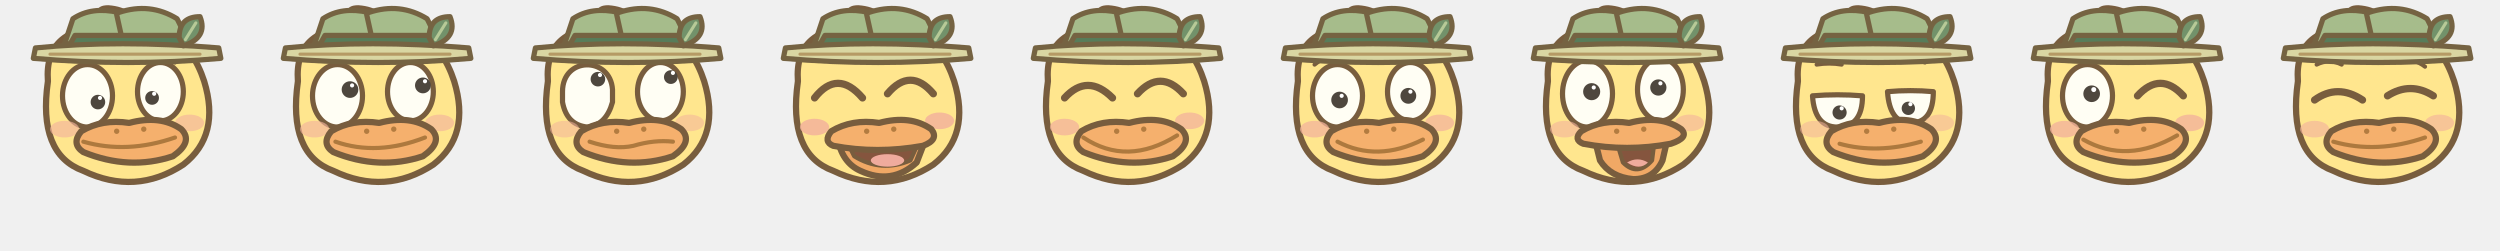
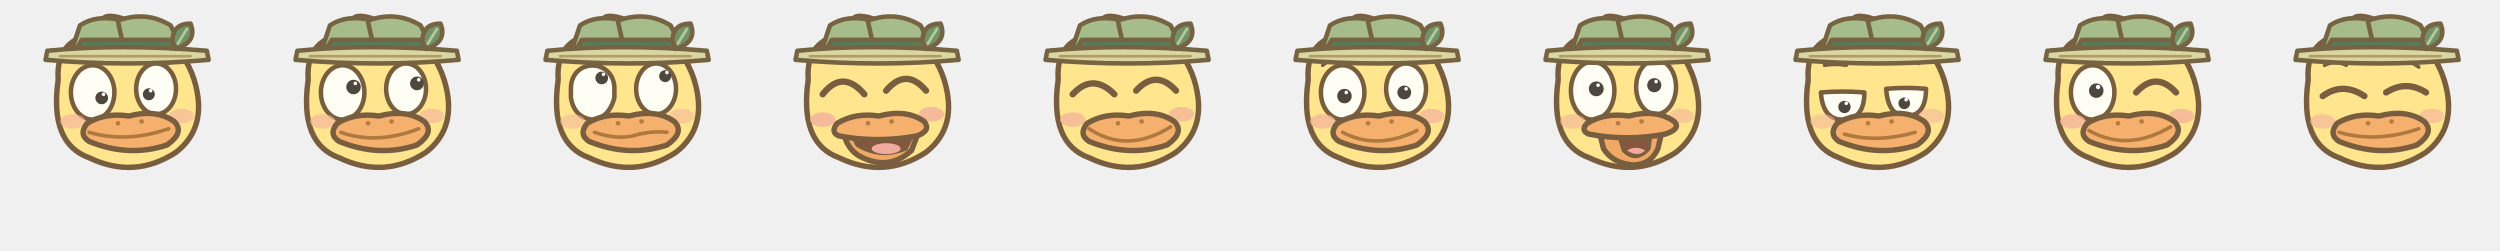
<svg xmlns="http://www.w3.org/2000/svg" width="1200" height="120" viewBox="0 0 1200 120">
  <g stroke="#785D3E" stroke-width="3" stroke-linecap="round" stroke-linejoin="round">
    <g id="pip-face-neutral" transform="translate(0 0)">
-       <path d="M23 39Q21 12 54 13Q88 8 98 39Q106 65 88 79Q65 94 40 82Q18 74 23 39Z" fill="#FFE68E" />
-       <path d="M54 14Q43 4 52 4Q65 5 64 15M61 12Q69 4 72 9" fill="#FFE68E" />
-       <path d="M32 29Q38 26 44 29M72 27Q79 26 84 30" fill="none" stroke-width="2" />
-       <ellipse cx="42" cy="46" rx="12" ry="15" fill="#FFFEF4" stroke-width="2.5" />
-       <ellipse cx="77" cy="44" rx="11" ry="14" fill="#FFFEF4" stroke-width="2.5" />
-       <g fill="#4E473E" stroke="none">
-         <circle cx="47" cy="49" r="3.5" />
-         <circle cx="73" cy="47" r="3.3" />
-       </g>
-       <g fill="#FFF" stroke="none">
-         <circle cx="48" cy="47" r="1" />
-         <circle cx="74" cy="45" r="1" />
-       </g>
-       <g fill="#F3B39B" opacity=".65" stroke="none">
-         <ellipse cx="31" cy="62" rx="7" ry="4" />
-         <ellipse cx="91" cy="59" rx="7" ry="4" />
-       </g>
-       <path d="M39 63Q49 57 62 59Q77 55 87 62Q93 68 83 75Q62 82 40 73Q34 69 39 63Z" fill="#F5B06D" />
-       <path d="M40 68Q61 74 84 66" fill="none" stroke="#AD793E" stroke-width="2" />
-       <g fill="#B37C40" stroke="none">
-         <circle cx="56" cy="63" r="1.3" />
-         <circle cx="69" cy="62" r="1.3" />
-       </g>
-       <g stroke="#756342" stroke-width="2.5" stroke-linejoin="round" stroke-linecap="round">
-         <path d="M31 21L35 9Q44 3 57 6Q72 1 85 9L92 23Z" fill="#A6BC8B" />
-         <path d="M56 7L58 16M36 17H89L91 24H32Z" fill="#577C59" />
-         <path d="M17 23Q57 19 105 23L106 28Q62 32 16 28Z" fill="#D9D6A2" />
-         <path d="M24 26H96" fill="none" stroke="#B59A65" stroke-width="1.5" />
-         <path d="M86 18Q86 8 96 8Q100 18 88 22Z" fill="#72926A" />
-         <path d="M89 19L94 11" stroke="#B6C997" stroke-width="1.5" />
+       <g transform="translate(61 67) scale(0.87) translate(-61 -72)" data-growth-part="head">
+         <path d="M23 39Q21 12 54 13Q88 8 98 39Q106 65 88 79Q65 94 40 82Q18 74 23 39Z" fill="#FFE68E" />
+         <path d="M54 14Q43 4 52 4Q65 5 64 15M61 12Q69 4 72 9" fill="#FFE68E" />
+         <path d="M32 29Q38 26 44 29M72 27Q79 26 84 30" fill="none" stroke-width="2" />
+         <ellipse cx="42" cy="46" rx="12" ry="15" fill="#FFFEF4" stroke-width="2.5" />
+         <ellipse cx="77" cy="44" rx="11" ry="14" fill="#FFFEF4" stroke-width="2.5" />
+         <g fill="#4E473E" stroke="none">
+           <circle cx="47" cy="49" r="3.5" />
+           <circle cx="73" cy="47" r="3.3" />
+         </g>
+         <g fill="#FFF" stroke="none">
+           <circle cx="48" cy="47" r="1" />
+           <circle cx="74" cy="45" r="1" />
+         </g>
+         <g fill="#F3B39B" opacity=".65" stroke="none">
+           <ellipse cx="31" cy="62" rx="7" ry="4" />
+           <ellipse cx="91" cy="59" rx="7" ry="4" />
+         </g>
+         <path d="M39 63Q49 57 62 59Q77 55 87 62Q93 68 83 75Q62 82 40 73Q34 69 39 63Z" fill="#F5B06D" />
+         <path d="M40 68Q61 74 84 66" fill="none" stroke="#AD793E" stroke-width="2" />
+         <g fill="#B37C40" stroke="none">
+           <circle cx="56" cy="63" r="1.3" />
+           <circle cx="69" cy="62" r="1.3" />
+         </g>
+         <g stroke="#756342" stroke-width="2.5" stroke-linejoin="round" stroke-linecap="round">
+           <path d="M31 21L35 9Q44 3 57 6Q72 1 85 9L92 23Z" fill="#A6BC8B" />
+           <path d="M56 7L58 16M36 17H89L91 24H32Z" fill="#577C59" />
+           <path d="M17 23Q57 19 105 23L106 28Q62 32 16 28Z" fill="#D9D6A2" />
+           <path d="M24 26H96" fill="none" stroke="#B59A65" stroke-width="1.5" />
+           <path d="M86 18Q86 8 96 8Q100 18 88 22Z" fill="#72926A" />
+           <path d="M89 19L94 11" stroke="#B6C997" stroke-width="1.5" />
+         </g>
      </g>
    </g>
    <g id="pip-face-listening" transform="translate(120 0)">
-       <path d="M23 39Q21 12 54 13Q88 8 98 39Q106 65 88 79Q65 94 40 82Q18 74 23 39Z" fill="#FFE68E" />
-       <path d="M54 14Q43 4 52 4Q65 5 64 15M61 12Q69 4 72 9" fill="#FFE68E" />
-       <path d="M31 28Q38 23 45 27M71 26Q78 21 86 26" fill="none" stroke-width="2" />
-       <ellipse cx="42" cy="46" rx="12" ry="15" fill="#FFFEF4" stroke-width="2.5" />
-       <ellipse cx="77" cy="44" rx="11" ry="14" fill="#FFFEF4" stroke-width="2.5" />
-       <g fill="#4E473E" stroke="none">
-         <circle cx="48" cy="43" r="4" />
-         <circle cx="83" cy="41" r="3.8" />
-       </g>
-       <g fill="#FFF" stroke="none">
-         <circle cx="49" cy="41" r="1" />
-         <circle cx="84" cy="39" r="1" />
-       </g>
-       <g fill="#F3B39B" opacity=".65" stroke="none">
-         <ellipse cx="31" cy="62" rx="7" ry="4" />
-         <ellipse cx="91" cy="59" rx="7" ry="4" />
-       </g>
-       <path d="M39 63Q49 57 62 59Q77 55 87 62Q93 68 83 75Q62 82 40 73Q34 69 39 63Z" fill="#F5B06D" />
-       <path d="M41 68Q61 75 84 66" fill="none" stroke="#AD793E" stroke-width="2" />
-       <g fill="#B37C40" stroke="none">
-         <circle cx="56" cy="63" r="1.3" />
-         <circle cx="69" cy="62" r="1.3" />
-       </g>
-       <g stroke="#756342" stroke-width="2.5" stroke-linejoin="round" stroke-linecap="round">
-         <path d="M31 21L35 9Q44 3 57 6Q72 1 85 9L92 23Z" fill="#A6BC8B" />
-         <path d="M56 7L58 16M36 17H89L91 24H32Z" fill="#577C59" />
-         <path d="M17 23Q57 19 105 23L106 28Q62 32 16 28Z" fill="#D9D6A2" />
-         <path d="M24 26H96" fill="none" stroke="#B59A65" stroke-width="1.5" />
-         <path d="M86 18Q86 8 96 8Q100 18 88 22Z" fill="#72926A" />
-         <path d="M89 19L94 11" stroke="#B6C997" stroke-width="1.5" />
+       <g transform="translate(61 67) scale(0.87) translate(-61 -72)" data-growth-part="head">
+         <path d="M23 39Q21 12 54 13Q88 8 98 39Q106 65 88 79Q65 94 40 82Q18 74 23 39Z" fill="#FFE68E" />
+         <path d="M54 14Q43 4 52 4Q65 5 64 15M61 12Q69 4 72 9" fill="#FFE68E" />
+         <path d="M31 28Q38 23 45 27M71 26Q78 21 86 26" fill="none" stroke-width="2" />
+         <ellipse cx="42" cy="46" rx="12" ry="15" fill="#FFFEF4" stroke-width="2.5" />
+         <ellipse cx="77" cy="44" rx="11" ry="14" fill="#FFFEF4" stroke-width="2.5" />
+         <g fill="#4E473E" stroke="none">
+           <circle cx="48" cy="43" r="4" />
+           <circle cx="83" cy="41" r="3.8" />
+         </g>
+         <g fill="#FFF" stroke="none">
+           <circle cx="49" cy="41" r="1" />
+           <circle cx="84" cy="39" r="1" />
+         </g>
+         <g fill="#F3B39B" opacity=".65" stroke="none">
+           <ellipse cx="31" cy="62" rx="7" ry="4" />
+           <ellipse cx="91" cy="59" rx="7" ry="4" />
+         </g>
+         <path d="M39 63Q49 57 62 59Q77 55 87 62Q93 68 83 75Q62 82 40 73Q34 69 39 63Z" fill="#F5B06D" />
+         <path d="M41 68Q61 75 84 66" fill="none" stroke="#AD793E" stroke-width="2" />
+         <g fill="#B37C40" stroke="none">
+           <circle cx="56" cy="63" r="1.3" />
+           <circle cx="69" cy="62" r="1.3" />
+         </g>
+         <g stroke="#756342" stroke-width="2.5" stroke-linejoin="round" stroke-linecap="round">
+           <path d="M31 21L35 9Q44 3 57 6Q72 1 85 9L92 23Z" fill="#A6BC8B" />
+           <path d="M56 7L58 16M36 17H89L91 24H32Z" fill="#577C59" />
+           <path d="M17 23Q57 19 105 23L106 28Q62 32 16 28Z" fill="#D9D6A2" />
+           <path d="M24 26H96" fill="none" stroke="#B59A65" stroke-width="1.5" />
+           <path d="M86 18Q86 8 96 8Q100 18 88 22Z" fill="#72926A" />
+           <path d="M89 19L94 11" stroke="#B6C997" stroke-width="1.5" />
+         </g>
      </g>
    </g>
    <g id="pip-face-thinking" transform="translate(240 0)">
-       <path d="M23 39Q21 12 54 13Q88 8 98 39Q106 65 88 79Q65 94 40 82Q18 74 23 39Z" fill="#FFE68E" />
-       <path d="M54 14Q43 4 52 4Q65 5 64 15M61 12Q69 4 72 9" fill="#FFE68E" />
-       <path d="M31 29Q38 25 45 29M71 25Q79 19 86 24" fill="none" stroke-width="2" />
-       <path d="M30 44C30 27 53 27 54 43L54 49Q51 60 42 61Q32 60 30 49Z" fill="#FFFEF4" stroke-width="2.5" />
-       <ellipse cx="77" cy="44" rx="11" ry="14" fill="#FFFEF4" stroke-width="2.5" />
-       <g fill="#4E473E" stroke="none">
-         <circle cx="47" cy="38" r="3.5" />
-         <circle cx="82" cy="37" r="3.3" />
-       </g>
-       <g fill="#FFF" stroke="none">
-         <circle cx="48" cy="36" r="1" />
-         <circle cx="83" cy="35" r="1" />
-       </g>
-       <g fill="#F3B39B" opacity=".55" stroke="none">
-         <ellipse cx="31" cy="62" rx="7" ry="4" />
-         <ellipse cx="91" cy="59" rx="7" ry="4" />
-       </g>
-       <path d="M39 63Q49 57 62 59Q77 55 87 62Q93 68 83 75Q62 82 40 73Q34 69 39 63Z" fill="#F5B06D" />
-       <path d="M43 68Q55 72 64 70Q74 67 83 68" fill="none" stroke="#AD793E" stroke-width="2" />
-       <g fill="#B37C40" stroke="none">
-         <circle cx="56" cy="63" r="1.3" />
-         <circle cx="69" cy="62" r="1.3" />
-       </g>
-       <g stroke="#756342" stroke-width="2.5" stroke-linejoin="round" stroke-linecap="round">
-         <path d="M31 21L35 9Q44 3 57 6Q72 1 85 9L92 23Z" fill="#A6BC8B" />
-         <path d="M56 7L58 16M36 17H89L91 24H32Z" fill="#577C59" />
-         <path d="M17 23Q57 19 105 23L106 28Q62 32 16 28Z" fill="#D9D6A2" />
-         <path d="M24 26H96" fill="none" stroke="#B59A65" stroke-width="1.5" />
-         <path d="M86 18Q86 8 96 8Q100 18 88 22Z" fill="#72926A" />
-         <path d="M89 19L94 11" stroke="#B6C997" stroke-width="1.5" />
+       <g transform="translate(61 67) scale(0.87) translate(-61 -72)" data-growth-part="head">
+         <path d="M23 39Q21 12 54 13Q88 8 98 39Q106 65 88 79Q65 94 40 82Q18 74 23 39Z" fill="#FFE68E" />
+         <path d="M54 14Q43 4 52 4Q65 5 64 15M61 12Q69 4 72 9" fill="#FFE68E" />
+         <path d="M31 29Q38 25 45 29M71 25Q79 19 86 24" fill="none" stroke-width="2" />
+         <path d="M30 44C30 27 53 27 54 43L54 49Q51 60 42 61Q32 60 30 49Z" fill="#FFFEF4" stroke-width="2.5" />
+         <ellipse cx="77" cy="44" rx="11" ry="14" fill="#FFFEF4" stroke-width="2.5" />
+         <g fill="#4E473E" stroke="none">
+           <circle cx="47" cy="38" r="3.5" />
+           <circle cx="82" cy="37" r="3.3" />
+         </g>
+         <g fill="#FFF" stroke="none">
+           <circle cx="48" cy="36" r="1" />
+           <circle cx="83" cy="35" r="1" />
+         </g>
+         <g fill="#F3B39B" opacity=".55" stroke="none">
+           <ellipse cx="31" cy="62" rx="7" ry="4" />
+           <ellipse cx="91" cy="59" rx="7" ry="4" />
+         </g>
+         <path d="M39 63Q49 57 62 59Q77 55 87 62Q93 68 83 75Q62 82 40 73Q34 69 39 63Z" fill="#F5B06D" />
+         <path d="M43 68Q55 72 64 70Q74 67 83 68" fill="none" stroke="#AD793E" stroke-width="2" />
+         <g fill="#B37C40" stroke="none">
+           <circle cx="56" cy="63" r="1.3" />
+           <circle cx="69" cy="62" r="1.3" />
+         </g>
+         <g stroke="#756342" stroke-width="2.5" stroke-linejoin="round" stroke-linecap="round">
+           <path d="M31 21L35 9Q44 3 57 6Q72 1 85 9L92 23Z" fill="#A6BC8B" />
+           <path d="M56 7L58 16M36 17H89L91 24H32Z" fill="#577C59" />
+           <path d="M17 23Q57 19 105 23L106 28Q62 32 16 28Z" fill="#D9D6A2" />
+           <path d="M24 26H96" fill="none" stroke="#B59A65" stroke-width="1.5" />
+           <path d="M86 18Q86 8 96 8Q100 18 88 22Z" fill="#72926A" />
+           <path d="M89 19L94 11" stroke="#B6C997" stroke-width="1.5" />
+         </g>
      </g>
    </g>
    <g id="pip-face-delighted" transform="translate(360 0)">
-       <path d="M23 39Q21 12 54 13Q88 8 98 39Q106 65 88 79Q65 94 40 82Q18 74 23 39Z" fill="#FFE68E" />
-       <path d="M54 14Q43 4 52 4Q65 5 64 15M61 12Q69 4 72 9" fill="#FFE68E" />
-       <path d="M32 29Q38 24 44 28M72 27Q79 23 85 28" fill="none" stroke-width="2" />
-       <path d="M31 47Q42 33 54 47M66 45Q77 32 88 45" fill="none" stroke-width="3.5" />
-       <g fill="#F3B39B" opacity=".85" stroke="none">
-         <ellipse cx="31" cy="61" rx="7" ry="4" />
-         <ellipse cx="91" cy="58" rx="7" ry="4" />
-       </g>
-       <path d="M42 66Q60 63 85 65L80 78Q68 89 53 82Q44 78 42 66Z" fill="#F0A865" />
-       <path d="M46 67Q62 65 82 66L77 77Q63 83 50 75Z" fill="#85553E" stroke-width="2" />
-       <ellipse cx="66" cy="77" rx="8" ry="3" fill="#EFAB9D" stroke="none" />
-       <path d="M39 63Q49 57 62 59Q77 55 87 62Q91 67 83 70Q61 74 40 70Q35 68 39 63Z" fill="#F5B06D" />
-       <g fill="#B37C40" stroke="none">
-         <circle cx="56" cy="63" r="1.3" />
-         <circle cx="69" cy="62" r="1.3" />
-       </g>
-       <g stroke="#756342" stroke-width="2.5" stroke-linejoin="round" stroke-linecap="round">
-         <path d="M31 21L35 9Q44 3 57 6Q72 1 85 9L92 23Z" fill="#A6BC8B" />
-         <path d="M56 7L58 16M36 17H89L91 24H32Z" fill="#577C59" />
-         <path d="M17 23Q57 19 105 23L106 28Q62 32 16 28Z" fill="#D9D6A2" />
-         <path d="M24 26H96" fill="none" stroke="#B59A65" stroke-width="1.5" />
-         <path d="M86 18Q86 8 96 8Q100 18 88 22Z" fill="#72926A" />
-         <path d="M89 19L94 11" stroke="#B6C997" stroke-width="1.5" />
+       <g transform="translate(61 67) scale(0.87) translate(-61 -72)" data-growth-part="head">
+         <path d="M23 39Q21 12 54 13Q88 8 98 39Q106 65 88 79Q65 94 40 82Q18 74 23 39Z" fill="#FFE68E" />
+         <path d="M54 14Q43 4 52 4Q65 5 64 15M61 12Q69 4 72 9" fill="#FFE68E" />
+         <path d="M32 29Q38 24 44 28M72 27Q79 23 85 28" fill="none" stroke-width="2" />
+         <path d="M31 47Q42 33 54 47M66 45Q77 32 88 45" fill="none" stroke-width="3.5" />
+         <g fill="#F3B39B" opacity=".85" stroke="none">
+           <ellipse cx="31" cy="61" rx="7" ry="4" />
+           <ellipse cx="91" cy="58" rx="7" ry="4" />
+         </g>
+         <path d="M42 66Q60 63 85 65L80 78Q68 89 53 82Q44 78 42 66Z" fill="#F0A865" />
+         <path d="M46 67Q62 65 82 66L77 77Q63 83 50 75Z" fill="#85553E" stroke-width="2" />
+         <ellipse cx="66" cy="77" rx="8" ry="3" fill="#EFAB9D" stroke="none" />
+         <path d="M39 63Q49 57 62 59Q77 55 87 62Q91 67 83 70Q61 74 40 70Q35 68 39 63Z" fill="#F5B06D" />
+         <g fill="#B37C40" stroke="none">
+           <circle cx="56" cy="63" r="1.3" />
+           <circle cx="69" cy="62" r="1.3" />
+         </g>
+         <g stroke="#756342" stroke-width="2.5" stroke-linejoin="round" stroke-linecap="round">
+           <path d="M31 21L35 9Q44 3 57 6Q72 1 85 9L92 23Z" fill="#A6BC8B" />
+           <path d="M56 7L58 16M36 17H89L91 24H32Z" fill="#577C59" />
+           <path d="M17 23Q57 19 105 23L106 28Q62 32 16 28Z" fill="#D9D6A2" />
+           <path d="M24 26H96" fill="none" stroke="#B59A65" stroke-width="1.5" />
+           <path d="M86 18Q86 8 96 8Q100 18 88 22Z" fill="#72926A" />
+           <path d="M89 19L94 11" stroke="#B6C997" stroke-width="1.5" />
+         </g>
      </g>
    </g>
    <g id="pip-face-proud" transform="translate(480 0)">
-       <path d="M23 39Q21 12 54 13Q88 8 98 39Q106 65 88 79Q65 94 40 82Q18 74 23 39Z" fill="#FFE68E" />
-       <path d="M54 14Q43 4 52 4Q65 5 64 15M61 12Q69 4 72 9" fill="#FFE68E" />
-       <path d="M32 29Q38 26 44 29M72 27Q79 24 85 28" fill="none" stroke-width="2" />
-       <path d="M31 47Q42 35 54 47M66 45Q77 33 88 45" fill="none" stroke-width="3.5" />
-       <g fill="#F3B39B" opacity=".78" stroke="none">
-         <ellipse cx="31" cy="61" rx="7" ry="4" />
-         <ellipse cx="91" cy="58" rx="7" ry="4" />
-       </g>
-       <path d="M39 63Q49 57 62 59Q77 55 87 62Q93 68 83 75Q62 82 40 73Q34 69 39 63Z" fill="#F5B06D" />
-       <path d="M40 66Q61 80 85 65" fill="none" stroke="#AD793E" stroke-width="2" />
-       <g fill="#B37C40" stroke="none">
-         <circle cx="56" cy="63" r="1.3" />
-         <circle cx="69" cy="62" r="1.3" />
-       </g>
-       <g stroke="#756342" stroke-width="2.5" stroke-linejoin="round" stroke-linecap="round">
-         <path d="M31 21L35 9Q44 3 57 6Q72 1 85 9L92 23Z" fill="#A6BC8B" />
-         <path d="M56 7L58 16M36 17H89L91 24H32Z" fill="#577C59" />
-         <path d="M17 23Q57 19 105 23L106 28Q62 32 16 28Z" fill="#D9D6A2" />
-         <path d="M24 26H96" fill="none" stroke="#B59A65" stroke-width="1.5" />
-         <path d="M86 18Q86 8 96 8Q100 18 88 22Z" fill="#72926A" />
-         <path d="M89 19L94 11" stroke="#B6C997" stroke-width="1.5" />
+       <g transform="translate(61 67) scale(0.87) translate(-61 -72)" data-growth-part="head">
+         <path d="M23 39Q21 12 54 13Q88 8 98 39Q106 65 88 79Q65 94 40 82Q18 74 23 39Z" fill="#FFE68E" />
+         <path d="M54 14Q43 4 52 4Q65 5 64 15M61 12Q69 4 72 9" fill="#FFE68E" />
+         <path d="M32 29Q38 26 44 29M72 27Q79 24 85 28" fill="none" stroke-width="2" />
+         <path d="M31 47Q42 35 54 47M66 45Q77 33 88 45" fill="none" stroke-width="3.5" />
+         <g fill="#F3B39B" opacity=".78" stroke="none">
+           <ellipse cx="31" cy="61" rx="7" ry="4" />
+           <ellipse cx="91" cy="58" rx="7" ry="4" />
+         </g>
+         <path d="M39 63Q49 57 62 59Q77 55 87 62Q93 68 83 75Q62 82 40 73Q34 69 39 63Z" fill="#F5B06D" />
+         <path d="M40 66Q61 80 85 65" fill="none" stroke="#AD793E" stroke-width="2" />
+         <g fill="#B37C40" stroke="none">
+           <circle cx="56" cy="63" r="1.3" />
+           <circle cx="69" cy="62" r="1.3" />
+         </g>
+         <g stroke="#756342" stroke-width="2.5" stroke-linejoin="round" stroke-linecap="round">
+           <path d="M31 21L35 9Q44 3 57 6Q72 1 85 9L92 23Z" fill="#A6BC8B" />
+           <path d="M56 7L58 16M36 17H89L91 24H32Z" fill="#577C59" />
+           <path d="M17 23Q57 19 105 23L106 28Q62 32 16 28Z" fill="#D9D6A2" />
+           <path d="M24 26H96" fill="none" stroke="#B59A65" stroke-width="1.5" />
+           <path d="M86 18Q86 8 96 8Q100 18 88 22Z" fill="#72926A" />
+           <path d="M89 19L94 11" stroke="#B6C997" stroke-width="1.5" />
+         </g>
      </g>
    </g>
    <g id="pip-face-encourage" transform="translate(600 0)">
-       <path d="M23 39Q21 12 54 13Q88 8 98 39Q106 65 88 79Q65 94 40 82Q18 74 23 39Z" fill="#FFE68E" />
-       <path d="M54 14Q43 4 52 4Q65 5 64 15M61 12Q69 4 72 9" fill="#FFE68E" />
-       <path d="M31 31Q37 26 45 25M71 23Q79 24 85 29" fill="none" stroke-width="2" />
-       <ellipse cx="42" cy="46" rx="12" ry="15" fill="#FFFEF4" stroke-width="2.5" />
-       <ellipse cx="77" cy="44" rx="11" ry="14" fill="#FFFEF4" stroke-width="2.5" />
-       <g fill="#4E473E" stroke="none">
-         <circle cx="43" cy="48" r="4" />
-         <circle cx="76" cy="46" r="3.8" />
-       </g>
-       <g fill="#FFF" stroke="none">
-         <circle cx="44" cy="46" r="1" />
-         <circle cx="77" cy="44" r="1" />
-       </g>
-       <g fill="#F3B39B" opacity=".75" stroke="none">
-         <ellipse cx="31" cy="62" rx="7" ry="4" />
-         <ellipse cx="91" cy="59" rx="7" ry="4" />
-       </g>
-       <path d="M39 63Q49 57 62 59Q77 55 87 62Q93 68 83 75Q62 82 40 73Q34 69 39 63Z" fill="#F5B06D" />
-       <path d="M42 68Q61 78 83 67" fill="none" stroke="#AD793E" stroke-width="2" />
-       <g fill="#B37C40" stroke="none">
-         <circle cx="56" cy="63" r="1.3" />
-         <circle cx="69" cy="62" r="1.3" />
-       </g>
-       <g stroke="#756342" stroke-width="2.5" stroke-linejoin="round" stroke-linecap="round">
-         <path d="M31 21L35 9Q44 3 57 6Q72 1 85 9L92 23Z" fill="#A6BC8B" />
-         <path d="M56 7L58 16M36 17H89L91 24H32Z" fill="#577C59" />
-         <path d="M17 23Q57 19 105 23L106 28Q62 32 16 28Z" fill="#D9D6A2" />
-         <path d="M24 26H96" fill="none" stroke="#B59A65" stroke-width="1.5" />
-         <path d="M86 18Q86 8 96 8Q100 18 88 22Z" fill="#72926A" />
-         <path d="M89 19L94 11" stroke="#B6C997" stroke-width="1.5" />
+       <g transform="translate(61 67) scale(0.87) translate(-61 -72)" data-growth-part="head">
+         <path d="M23 39Q21 12 54 13Q88 8 98 39Q106 65 88 79Q65 94 40 82Q18 74 23 39Z" fill="#FFE68E" />
+         <path d="M54 14Q43 4 52 4Q65 5 64 15M61 12Q69 4 72 9" fill="#FFE68E" />
+         <path d="M31 31Q37 26 45 25M71 23Q79 24 85 29" fill="none" stroke-width="2" />
+         <ellipse cx="42" cy="46" rx="12" ry="15" fill="#FFFEF4" stroke-width="2.5" />
+         <ellipse cx="77" cy="44" rx="11" ry="14" fill="#FFFEF4" stroke-width="2.5" />
+         <g fill="#4E473E" stroke="none">
+           <circle cx="43" cy="48" r="4" />
+           <circle cx="76" cy="46" r="3.8" />
+         </g>
+         <g fill="#FFF" stroke="none">
+           <circle cx="44" cy="46" r="1" />
+           <circle cx="77" cy="44" r="1" />
+         </g>
+         <g fill="#F3B39B" opacity=".75" stroke="none">
+           <ellipse cx="31" cy="62" rx="7" ry="4" />
+           <ellipse cx="91" cy="59" rx="7" ry="4" />
+         </g>
+         <path d="M39 63Q49 57 62 59Q77 55 87 62Q93 68 83 75Q62 82 40 73Q34 69 39 63Z" fill="#F5B06D" />
+         <path d="M42 68Q61 78 83 67" fill="none" stroke="#AD793E" stroke-width="2" />
+         <g fill="#B37C40" stroke="none">
+           <circle cx="56" cy="63" r="1.3" />
+           <circle cx="69" cy="62" r="1.3" />
+         </g>
+         <g stroke="#756342" stroke-width="2.5" stroke-linejoin="round" stroke-linecap="round">
+           <path d="M31 21L35 9Q44 3 57 6Q72 1 85 9L92 23Z" fill="#A6BC8B" />
+           <path d="M56 7L58 16M36 17H89L91 24H32Z" fill="#577C59" />
+           <path d="M17 23Q57 19 105 23L106 28Q62 32 16 28Z" fill="#D9D6A2" />
+           <path d="M24 26H96" fill="none" stroke="#B59A65" stroke-width="1.5" />
+           <path d="M86 18Q86 8 96 8Q100 18 88 22Z" fill="#72926A" />
+           <path d="M89 19L94 11" stroke="#B6C997" stroke-width="1.5" />
+         </g>
      </g>
    </g>
    <g id="pip-face-surprised" transform="translate(720 0)">
-       <path d="M23 39Q21 12 54 13Q88 8 98 39Q106 65 88 79Q65 94 40 82Q18 74 23 39Z" fill="#FFE68E" />
-       <path d="M54 14Q43 4 52 4Q65 5 64 15M61 12Q69 4 72 9" fill="#FFE68E" />
-       <path d="M30 27Q38 20 46 25M70 25Q79 18 87 24" fill="none" stroke-width="2" />
-       <ellipse cx="42" cy="45" rx="12" ry="16" fill="#FFFEF4" stroke-width="2.5" />
-       <ellipse cx="77" cy="43" rx="11" ry="15" fill="#FFFEF4" stroke-width="2.5" />
-       <g fill="#4E473E" stroke="none">
-         <circle cx="44" cy="44" r="4.1" />
-         <circle cx="76" cy="42" r="3.9" />
-       </g>
-       <g fill="#FFF" stroke="none">
-         <circle cx="45" cy="42" r="1" />
-         <circle cx="77" cy="40" r="1" />
-       </g>
-       <g fill="#F3B39B" opacity=".6" stroke="none">
-         <ellipse cx="31" cy="62" rx="7" ry="4" />
-         <ellipse cx="91" cy="59" rx="7" ry="4" />
-       </g>
-       <path d="M45 65Q61 60 81 64L78 77Q74 86 64 86Q53 85 48 77Z" fill="#F0A865" />
-       <path d="M56 68C57 62 72 62 74 69L73 77Q66 85 59 78Z" fill="#85553E" stroke-width="2" />
-       <path d="M61 78Q66 75 71 78Q67 82 61 78Z" fill="#EFAB9D" stroke="none" />
-       <path d="M39 63Q49 57 62 59Q77 55 87 62Q91 66 82 69Q61 73 40 69Q35 67 39 63Z" fill="#F5B06D" />
-       <g fill="#B37C40" stroke="none">
-         <circle cx="56" cy="63" r="1.3" />
-         <circle cx="69" cy="62" r="1.3" />
-       </g>
-       <g stroke="#756342" stroke-width="2.5" stroke-linejoin="round" stroke-linecap="round">
-         <path d="M31 21L35 9Q44 3 57 6Q72 1 85 9L92 23Z" fill="#A6BC8B" />
-         <path d="M56 7L58 16M36 17H89L91 24H32Z" fill="#577C59" />
-         <path d="M17 23Q57 19 105 23L106 28Q62 32 16 28Z" fill="#D9D6A2" />
-         <path d="M24 26H96" fill="none" stroke="#B59A65" stroke-width="1.5" />
-         <path d="M86 18Q86 8 96 8Q100 18 88 22Z" fill="#72926A" />
-         <path d="M89 19L94 11" stroke="#B6C997" stroke-width="1.5" />
+       <g transform="translate(61 67) scale(0.87) translate(-61 -72)" data-growth-part="head">
+         <path d="M23 39Q21 12 54 13Q88 8 98 39Q106 65 88 79Q65 94 40 82Q18 74 23 39Z" fill="#FFE68E" />
+         <path d="M54 14Q43 4 52 4Q65 5 64 15M61 12Q69 4 72 9" fill="#FFE68E" />
+         <path d="M30 27Q38 20 46 25M70 25Q79 18 87 24" fill="none" stroke-width="2" />
+         <ellipse cx="42" cy="45" rx="12" ry="16" fill="#FFFEF4" stroke-width="2.5" />
+         <ellipse cx="77" cy="43" rx="11" ry="15" fill="#FFFEF4" stroke-width="2.5" />
+         <g fill="#4E473E" stroke="none">
+           <circle cx="44" cy="44" r="4.1" />
+           <circle cx="76" cy="42" r="3.9" />
+         </g>
+         <g fill="#FFF" stroke="none">
+           <circle cx="45" cy="42" r="1" />
+           <circle cx="77" cy="40" r="1" />
+         </g>
+         <g fill="#F3B39B" opacity=".6" stroke="none">
+           <ellipse cx="31" cy="62" rx="7" ry="4" />
+           <ellipse cx="91" cy="59" rx="7" ry="4" />
+         </g>
+         <path d="M45 65Q61 60 81 64L78 77Q74 86 64 86Q53 85 48 77Z" fill="#F0A865" />
+         <path d="M56 68C57 62 72 62 74 69L73 77Q66 85 59 78Z" fill="#85553E" stroke-width="2" />
+         <path d="M61 78Q66 75 71 78Q67 82 61 78Z" fill="#EFAB9D" stroke="none" />
+         <path d="M39 63Q49 57 62 59Q77 55 87 62Q91 66 82 69Q61 73 40 69Q35 67 39 63Z" fill="#F5B06D" />
+         <g fill="#B37C40" stroke="none">
+           <circle cx="56" cy="63" r="1.3" />
+           <circle cx="69" cy="62" r="1.3" />
+         </g>
+         <g stroke="#756342" stroke-width="2.5" stroke-linejoin="round" stroke-linecap="round">
+           <path d="M31 21L35 9Q44 3 57 6Q72 1 85 9L92 23Z" fill="#A6BC8B" />
+           <path d="M56 7L58 16M36 17H89L91 24H32Z" fill="#577C59" />
+           <path d="M17 23Q57 19 105 23L106 28Q62 32 16 28Z" fill="#D9D6A2" />
+           <path d="M24 26H96" fill="none" stroke="#B59A65" stroke-width="1.5" />
+           <path d="M86 18Q86 8 96 8Q100 18 88 22Z" fill="#72926A" />
+           <path d="M89 19L94 11" stroke="#B6C997" stroke-width="1.5" />
+         </g>
      </g>
    </g>
    <g id="pip-face-sleepy" transform="translate(840 0)">
-       <path d="M23 39Q21 12 54 13Q88 8 98 39Q106 65 88 79Q65 94 40 82Q18 74 23 39Z" fill="#FFE68E" />
-       <path d="M54 14Q43 4 52 4Q65 5 64 15M61 12Q69 4 72 9" fill="#FFE68E" />
-       <path d="M32 31Q38 30 44 31M72 29Q79 28 84 30" fill="none" stroke-width="2" />
-       <path d="M30 46Q42 45 54 46Q54 61 42 61Q31 61 30 46Z" fill="#FFFEF4" stroke-width="2.5" />
-       <path d="M66 44Q77 43 88 44Q88 59 77 59Q67 59 66 44Z" fill="#FFFEF4" stroke-width="2.5" />
-       <g fill="#4E473E" stroke="none">
-         <circle cx="43" cy="54" r="3.4" />
-         <circle cx="76" cy="52" r="3.2" />
-       </g>
-       <g fill="#FFF" stroke="none">
-         <circle cx="44" cy="52" r="1" />
-         <circle cx="77" cy="50" r="1" />
-       </g>
-       <g fill="#F3B39B" opacity=".55" stroke="none">
-         <ellipse cx="31" cy="62" rx="7" ry="4" />
-         <ellipse cx="91" cy="59" rx="7" ry="4" />
-       </g>
-       <path d="M39 63Q49 57 62 59Q77 55 87 62Q93 68 83 75Q62 82 40 73Q34 69 39 63Z" fill="#F5B06D" />
-       <path d="M43 69Q61 74 82 68" fill="none" stroke="#AD793E" stroke-width="2" />
-       <g fill="#B37C40" stroke="none">
-         <circle cx="56" cy="63" r="1.3" />
-         <circle cx="69" cy="62" r="1.3" />
-       </g>
-       <g stroke="#756342" stroke-width="2.5" stroke-linejoin="round" stroke-linecap="round">
-         <path d="M31 21L35 9Q44 3 57 6Q72 1 85 9L92 23Z" fill="#A6BC8B" />
-         <path d="M56 7L58 16M36 17H89L91 24H32Z" fill="#577C59" />
-         <path d="M17 23Q57 19 105 23L106 28Q62 32 16 28Z" fill="#D9D6A2" />
-         <path d="M24 26H96" fill="none" stroke="#B59A65" stroke-width="1.5" />
-         <path d="M86 18Q86 8 96 8Q100 18 88 22Z" fill="#72926A" />
-         <path d="M89 19L94 11" stroke="#B6C997" stroke-width="1.5" />
+       <g transform="translate(61 67) scale(0.87) translate(-61 -72)" data-growth-part="head">
+         <path d="M23 39Q21 12 54 13Q88 8 98 39Q106 65 88 79Q65 94 40 82Q18 74 23 39Z" fill="#FFE68E" />
+         <path d="M54 14Q43 4 52 4Q65 5 64 15M61 12Q69 4 72 9" fill="#FFE68E" />
+         <path d="M32 31Q38 30 44 31M72 29Q79 28 84 30" fill="none" stroke-width="2" />
+         <path d="M30 46Q42 45 54 46Q54 61 42 61Q31 61 30 46Z" fill="#FFFEF4" stroke-width="2.5" />
+         <path d="M66 44Q77 43 88 44Q88 59 77 59Q67 59 66 44Z" fill="#FFFEF4" stroke-width="2.5" />
+         <g fill="#4E473E" stroke="none">
+           <circle cx="43" cy="54" r="3.4" />
+           <circle cx="76" cy="52" r="3.2" />
+         </g>
+         <g fill="#FFF" stroke="none">
+           <circle cx="44" cy="52" r="1" />
+           <circle cx="77" cy="50" r="1" />
+         </g>
+         <g fill="#F3B39B" opacity=".55" stroke="none">
+           <ellipse cx="31" cy="62" rx="7" ry="4" />
+           <ellipse cx="91" cy="59" rx="7" ry="4" />
+         </g>
+         <path d="M39 63Q49 57 62 59Q77 55 87 62Q93 68 83 75Q62 82 40 73Q34 69 39 63Z" fill="#F5B06D" />
+         <path d="M43 69Q61 74 82 68" fill="none" stroke="#AD793E" stroke-width="2" />
+         <g fill="#B37C40" stroke="none">
+           <circle cx="56" cy="63" r="1.3" />
+           <circle cx="69" cy="62" r="1.3" />
+         </g>
+         <g stroke="#756342" stroke-width="2.5" stroke-linejoin="round" stroke-linecap="round">
+           <path d="M31 21L35 9Q44 3 57 6Q72 1 85 9L92 23Z" fill="#A6BC8B" />
+           <path d="M56 7L58 16M36 17H89L91 24H32Z" fill="#577C59" />
+           <path d="M17 23Q57 19 105 23L106 28Q62 32 16 28Z" fill="#D9D6A2" />
+           <path d="M24 26H96" fill="none" stroke="#B59A65" stroke-width="1.5" />
+           <path d="M86 18Q86 8 96 8Q100 18 88 22Z" fill="#72926A" />
+           <path d="M89 19L94 11" stroke="#B6C997" stroke-width="1.5" />
+         </g>
      </g>
    </g>
    <g id="pip-face-wink" transform="translate(960 0)">
-       <path d="M23 39Q21 12 54 13Q88 8 98 39Q106 65 88 79Q65 94 40 82Q18 74 23 39Z" fill="#FFE68E" />
-       <path d="M54 14Q43 4 52 4Q65 5 64 15M61 12Q69 4 72 9" fill="#FFE68E" />
-       <path d="M32 28Q38 24 45 28M71 29Q78 25 85 29" fill="none" stroke-width="2" />
-       <ellipse cx="42" cy="46" rx="12" ry="15" fill="#FFFEF4" stroke-width="2.5" />
-       <circle cx="44" cy="45" r="4" fill="#4E473E" stroke="none" />
-       <circle cx="45" cy="43" r="1.2" fill="#FFF" stroke="none" />
-       <path d="M66 46Q77 34 88 46" fill="none" stroke-width="3.5" />
-       <g fill="#F3B39B" opacity=".8" stroke="none">
-         <ellipse cx="31" cy="62" rx="7" ry="4" />
-         <ellipse cx="91" cy="59" rx="7" ry="4" />
-       </g>
-       <path d="M39 63Q49 57 62 59Q77 55 87 62Q93 68 83 75Q62 82 40 73Q34 69 39 63Z" fill="#F5B06D" />
-       <path d="M40 67Q61 79 85 65" fill="none" stroke="#AD793E" stroke-width="2" />
-       <g fill="#B37C40" stroke="none">
-         <circle cx="56" cy="63" r="1.3" />
-         <circle cx="69" cy="62" r="1.3" />
-       </g>
-       <g stroke="#756342" stroke-width="2.5" stroke-linejoin="round" stroke-linecap="round">
-         <path d="M31 21L35 9Q44 3 57 6Q72 1 85 9L92 23Z" fill="#A6BC8B" />
-         <path d="M56 7L58 16M36 17H89L91 24H32Z" fill="#577C59" />
-         <path d="M17 23Q57 19 105 23L106 28Q62 32 16 28Z" fill="#D9D6A2" />
-         <path d="M24 26H96" fill="none" stroke="#B59A65" stroke-width="1.5" />
-         <path d="M86 18Q86 8 96 8Q100 18 88 22Z" fill="#72926A" />
-         <path d="M89 19L94 11" stroke="#B6C997" stroke-width="1.5" />
+       <g transform="translate(61 67) scale(0.87) translate(-61 -72)" data-growth-part="head">
+         <path d="M23 39Q21 12 54 13Q88 8 98 39Q106 65 88 79Q65 94 40 82Q18 74 23 39Z" fill="#FFE68E" />
+         <path d="M54 14Q43 4 52 4Q65 5 64 15M61 12Q69 4 72 9" fill="#FFE68E" />
+         <path d="M32 28Q38 24 45 28M71 29Q78 25 85 29" fill="none" stroke-width="2" />
+         <ellipse cx="42" cy="46" rx="12" ry="15" fill="#FFFEF4" stroke-width="2.5" />
+         <circle cx="44" cy="45" r="4" fill="#4E473E" stroke="none" />
+         <circle cx="45" cy="43" r="1.2" fill="#FFF" stroke="none" />
+         <path d="M66 46Q77 34 88 46" fill="none" stroke-width="3.5" />
+         <g fill="#F3B39B" opacity=".8" stroke="none">
+           <ellipse cx="31" cy="62" rx="7" ry="4" />
+           <ellipse cx="91" cy="59" rx="7" ry="4" />
+         </g>
+         <path d="M39 63Q49 57 62 59Q77 55 87 62Q93 68 83 75Q62 82 40 73Q34 69 39 63Z" fill="#F5B06D" />
+         <path d="M40 67Q61 79 85 65" fill="none" stroke="#AD793E" stroke-width="2" />
+         <g fill="#B37C40" stroke="none">
+           <circle cx="56" cy="63" r="1.3" />
+           <circle cx="69" cy="62" r="1.3" />
+         </g>
+         <g stroke="#756342" stroke-width="2.5" stroke-linejoin="round" stroke-linecap="round">
+           <path d="M31 21L35 9Q44 3 57 6Q72 1 85 9L92 23Z" fill="#A6BC8B" />
+           <path d="M56 7L58 16M36 17H89L91 24H32Z" fill="#577C59" />
+           <path d="M17 23Q57 19 105 23L106 28Q62 32 16 28Z" fill="#D9D6A2" />
+           <path d="M24 26H96" fill="none" stroke="#B59A65" stroke-width="1.5" />
+           <path d="M86 18Q86 8 96 8Q100 18 88 22Z" fill="#72926A" />
+           <path d="M89 19L94 11" stroke="#B6C997" stroke-width="1.5" />
+         </g>
      </g>
    </g>
    <g id="pip-face-blink" transform="translate(1080 0)">
-       <path d="M23 39Q21 12 54 13Q88 8 98 39Q106 65 88 79Q65 94 40 82Q18 74 23 39Z" fill="#FFE68E" />
-       <path d="M54 14Q43 4 52 4Q65 5 64 15M61 12Q69 4 72 9" fill="#FFE68E" />
-       <path d="M32 31Q38 28 44 31M72 29Q79 28 84 32" fill="none" stroke-width="2" />
-       <path d="M31 48Q42 40 54 48M66 46Q77 39 88 46" fill="none" stroke-width="3.5" />
-       <g fill="#F3B39B" opacity=".65" stroke="none">
-         <ellipse cx="31" cy="62" rx="7" ry="4" />
-         <ellipse cx="91" cy="59" rx="7" ry="4" />
-       </g>
-       <path d="M39 63Q49 57 62 59Q77 55 87 62Q93 68 83 75Q62 82 40 73Q34 69 39 63Z" fill="#F5B06D" />
-       <path d="M40 68Q61 74 84 66" fill="none" stroke="#AD793E" stroke-width="2" />
-       <g fill="#B37C40" stroke="none">
-         <circle cx="56" cy="63" r="1.3" />
-         <circle cx="69" cy="62" r="1.3" />
-       </g>
-       <g stroke="#756342" stroke-width="2.5" stroke-linejoin="round" stroke-linecap="round">
-         <path d="M31 21L35 9Q44 3 57 6Q72 1 85 9L92 23Z" fill="#A6BC8B" />
-         <path d="M56 7L58 16M36 17H89L91 24H32Z" fill="#577C59" />
-         <path d="M17 23Q57 19 105 23L106 28Q62 32 16 28Z" fill="#D9D6A2" />
-         <path d="M24 26H96" fill="none" stroke="#B59A65" stroke-width="1.5" />
-         <path d="M86 18Q86 8 96 8Q100 18 88 22Z" fill="#72926A" />
-         <path d="M89 19L94 11" stroke="#B6C997" stroke-width="1.5" />
+       <g transform="translate(61 67) scale(0.87) translate(-61 -72)" data-growth-part="head">
+         <path d="M23 39Q21 12 54 13Q88 8 98 39Q106 65 88 79Q65 94 40 82Q18 74 23 39Z" fill="#FFE68E" />
+         <path d="M54 14Q43 4 52 4Q65 5 64 15M61 12Q69 4 72 9" fill="#FFE68E" />
+         <path d="M32 31Q38 28 44 31M72 29Q79 28 84 32" fill="none" stroke-width="2" />
+         <path d="M31 48Q42 40 54 48M66 46Q77 39 88 46" fill="none" stroke-width="3.5" />
+         <g fill="#F3B39B" opacity=".65" stroke="none">
+           <ellipse cx="31" cy="62" rx="7" ry="4" />
+           <ellipse cx="91" cy="59" rx="7" ry="4" />
+         </g>
+         <path d="M39 63Q49 57 62 59Q77 55 87 62Q93 68 83 75Q62 82 40 73Q34 69 39 63Z" fill="#F5B06D" />
+         <path d="M40 68Q61 74 84 66" fill="none" stroke="#AD793E" stroke-width="2" />
+         <g fill="#B37C40" stroke="none">
+           <circle cx="56" cy="63" r="1.3" />
+           <circle cx="69" cy="62" r="1.3" />
+         </g>
+         <g stroke="#756342" stroke-width="2.5" stroke-linejoin="round" stroke-linecap="round">
+           <path d="M31 21L35 9Q44 3 57 6Q72 1 85 9L92 23Z" fill="#A6BC8B" />
+           <path d="M56 7L58 16M36 17H89L91 24H32Z" fill="#577C59" />
+           <path d="M17 23Q57 19 105 23L106 28Q62 32 16 28Z" fill="#D9D6A2" />
+           <path d="M24 26H96" fill="none" stroke="#B59A65" stroke-width="1.5" />
+           <path d="M86 18Q86 8 96 8Q100 18 88 22Z" fill="#72926A" />
+           <path d="M89 19L94 11" stroke="#B6C997" stroke-width="1.5" />
+         </g>
      </g>
    </g>
  </g>
</svg>
